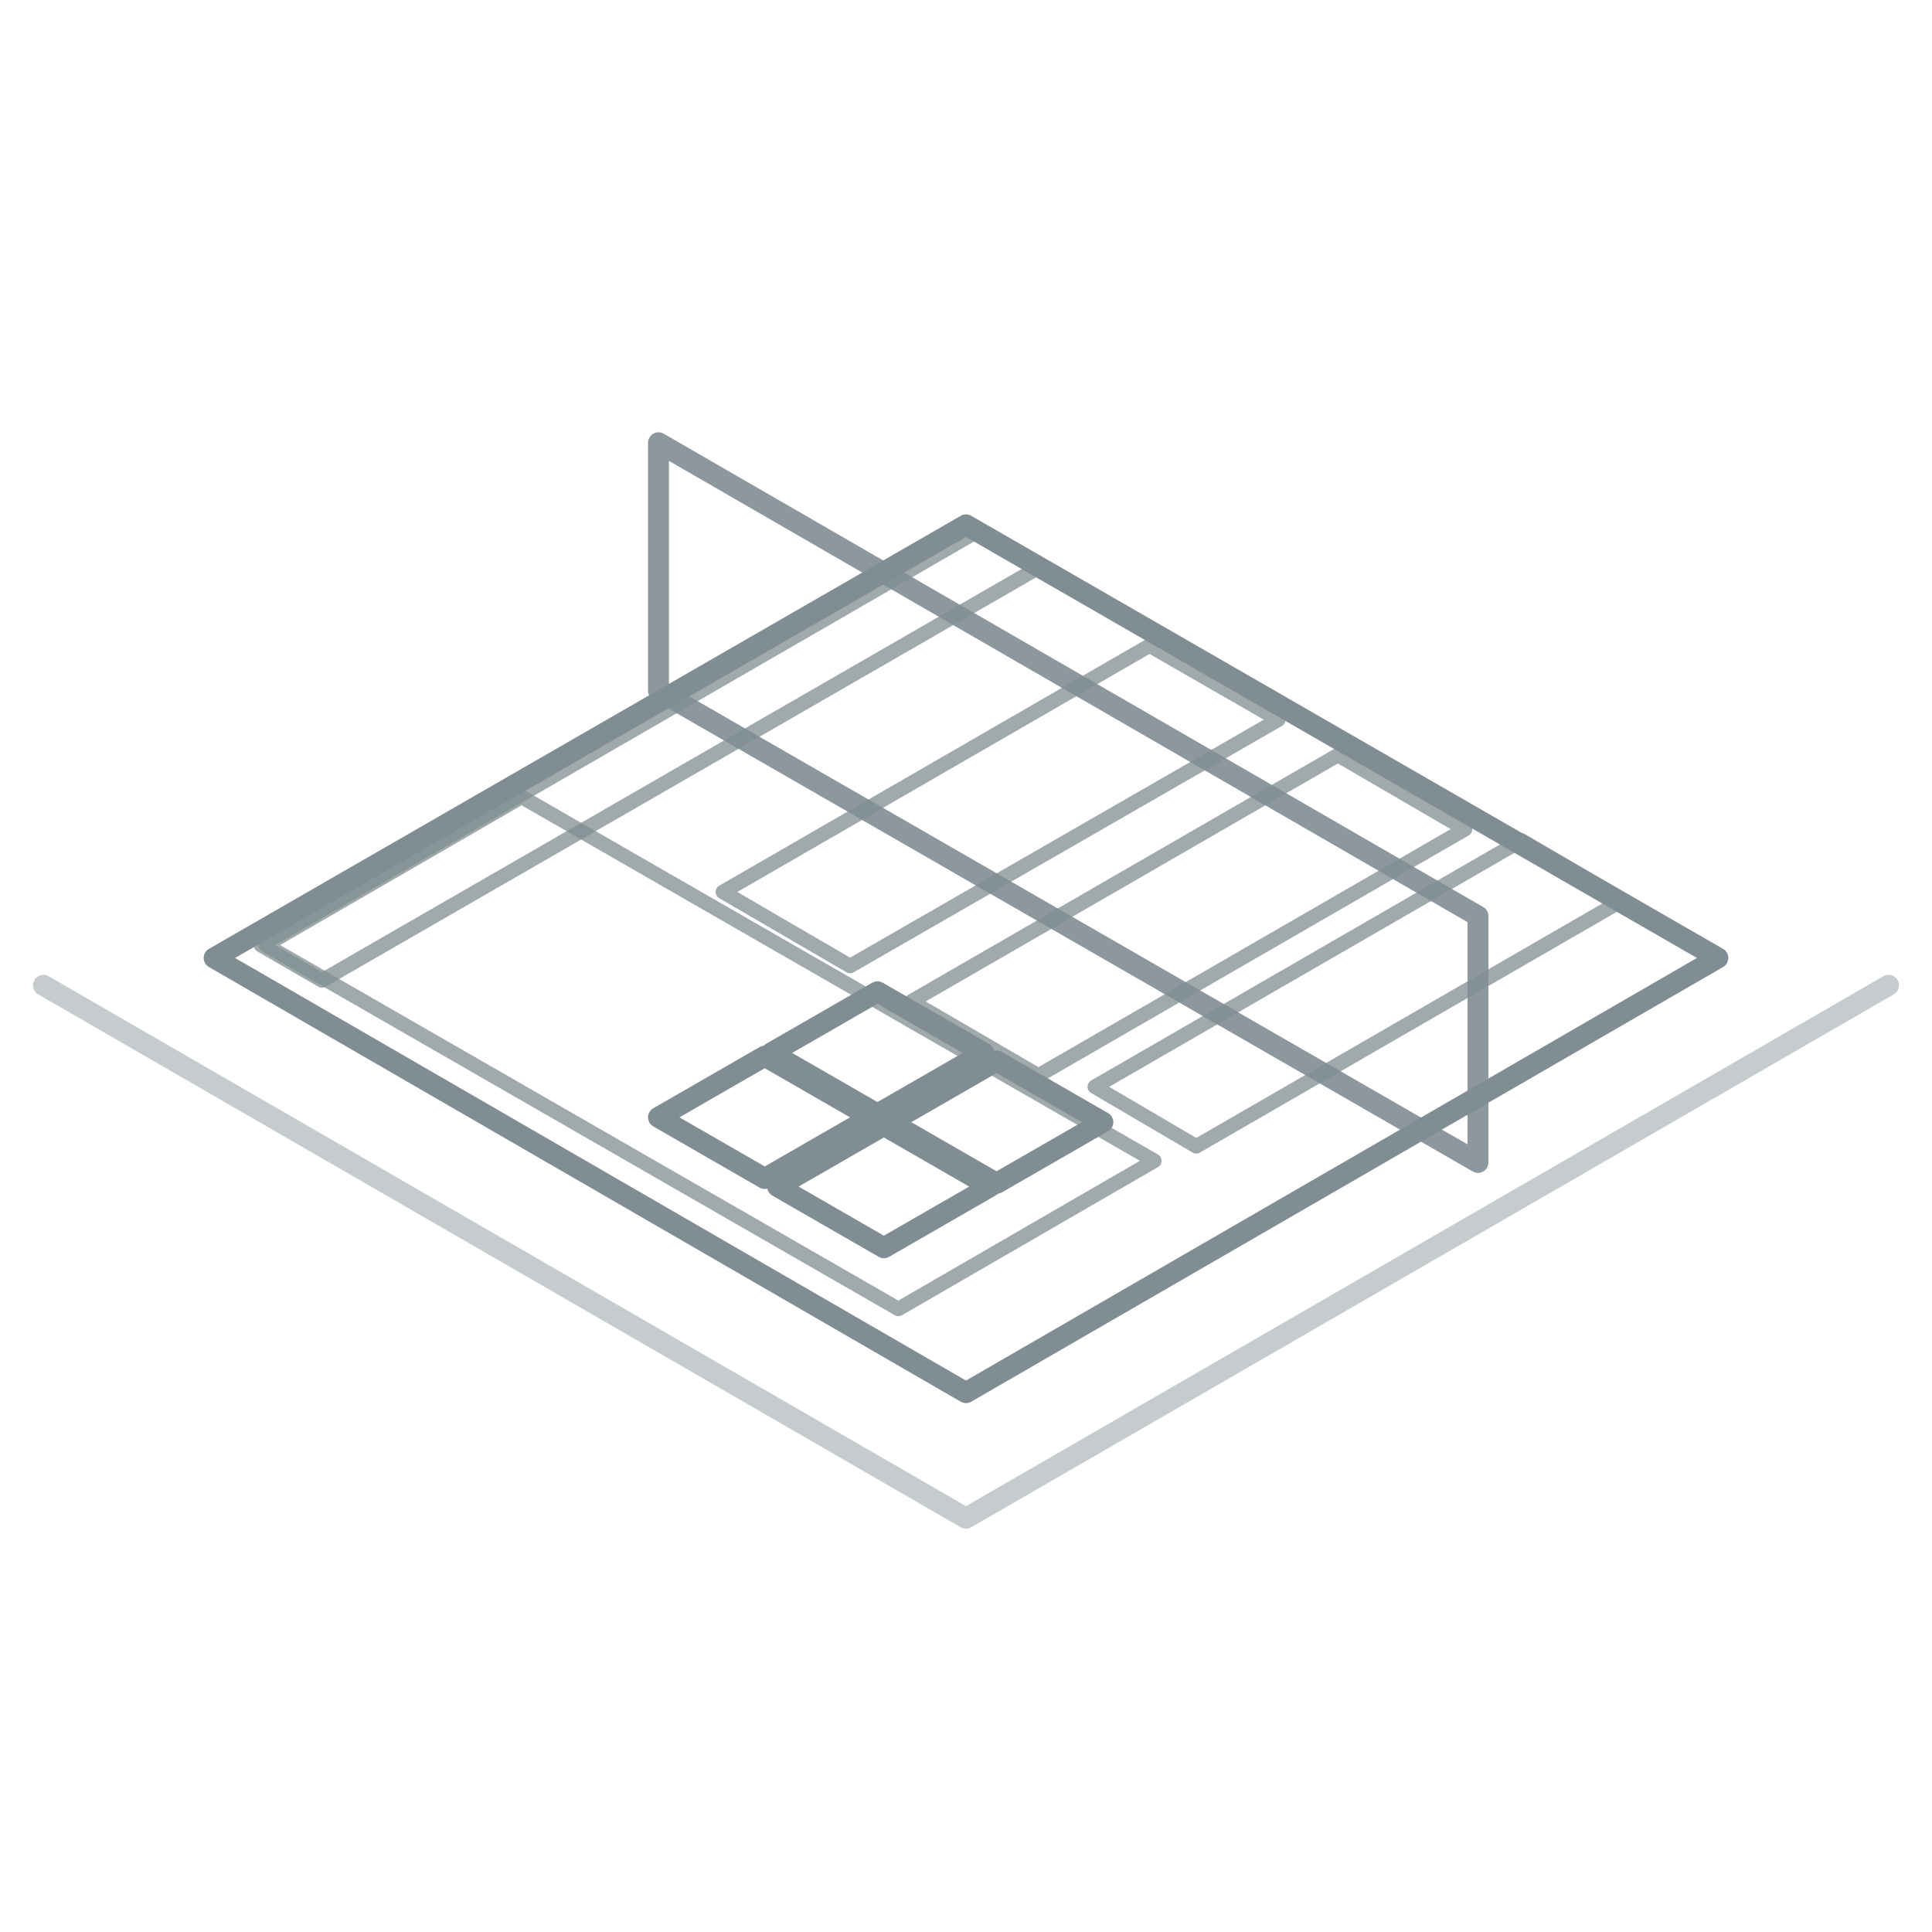
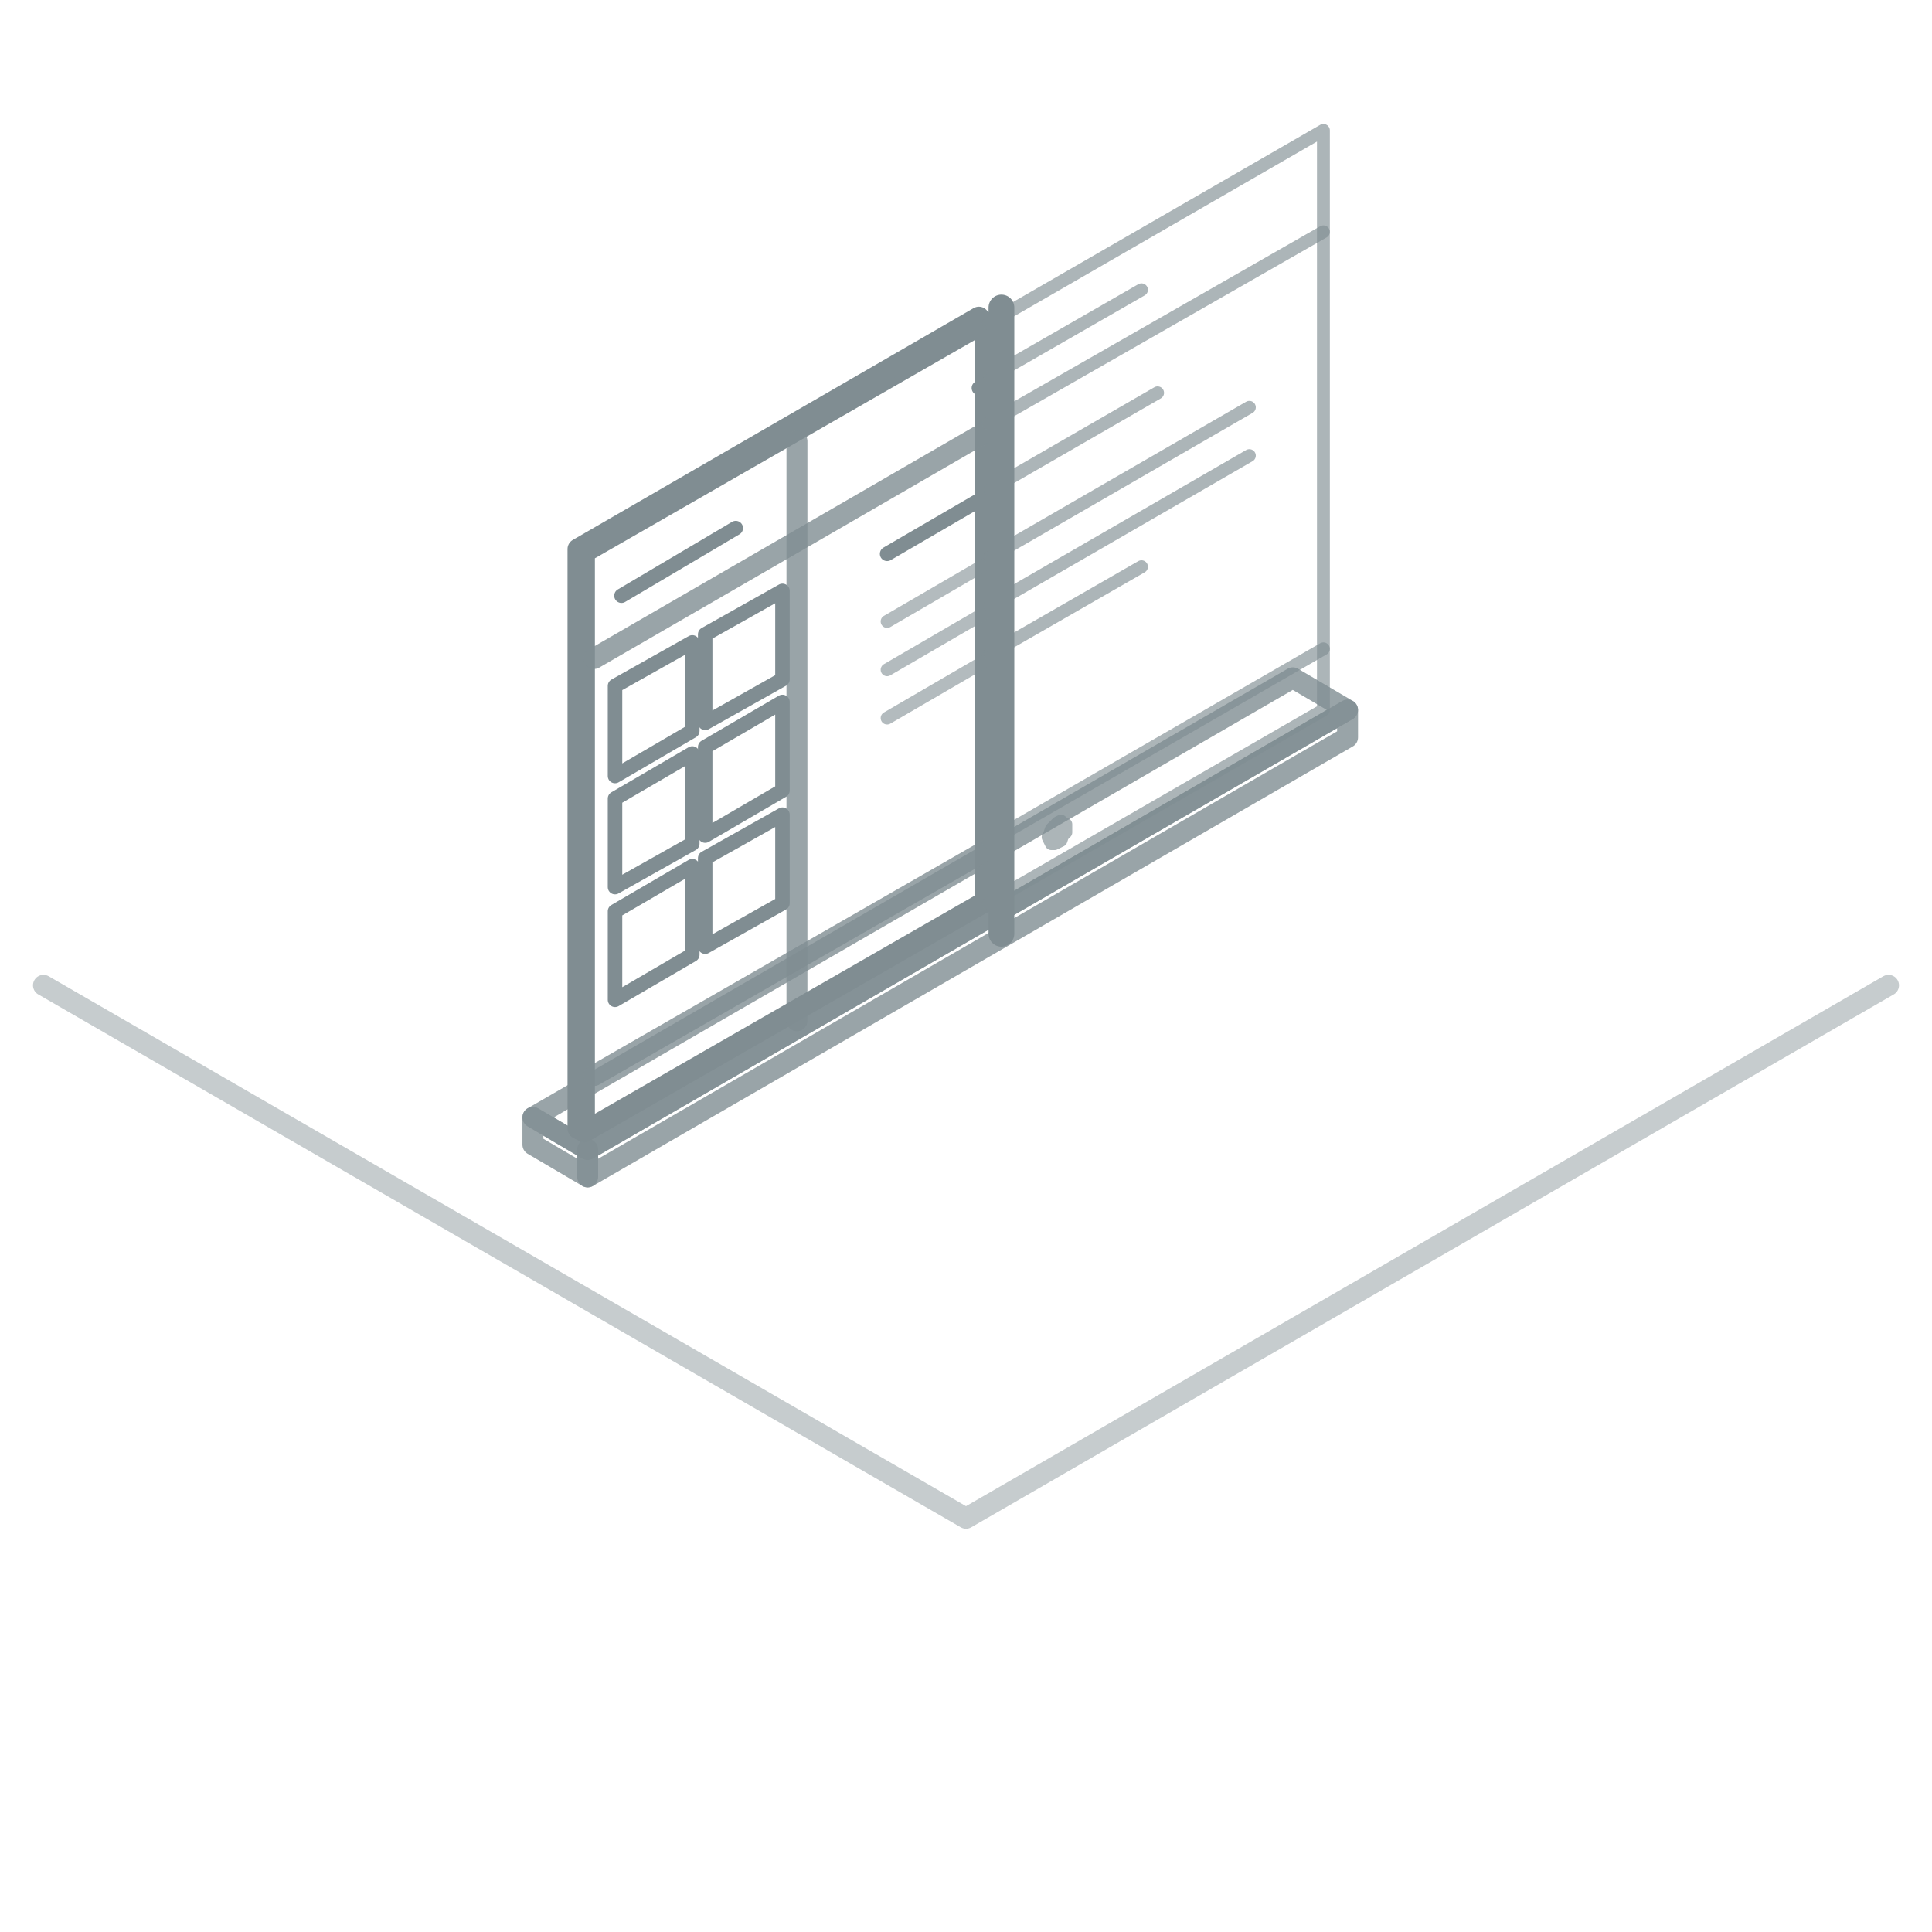
<svg xmlns="http://www.w3.org/2000/svg" viewBox="0 0 120 120" fill="none" stroke="#808d92" stroke-width="1.3" stroke-linecap="round" stroke-linejoin="round">
  <path d="M117.3 61.2 L60.0 94.3 L2.7 61.2" opacity="0.45" />
-   <path d="M20.0 60.9 L64.6 35.2 L60.7 33.0 L16.2 58.7 Z" stroke-width="0.9" opacity="0.75" />
-   <path d="M74.3 71.2 L100.8 55.9 L94.5 52.2 L68.0 67.5 Z" stroke-width="0.9" opacity="0.75" />
-   <path d="M60.0 86.5 L106.7 59.5 L60.0 32.6 L13.3 59.5 Z" />
-   <path d="M55.8 81.3 L71.7 72.1 L32.4 49.5 L16.5 58.7 Z" stroke-width="0.9" opacity="0.75" />
-   <path d="M64.5 66.8 L91.0 51.5 L83.1 46.9 L56.6 62.2 Z" stroke-width="0.9" opacity="0.75" />
-   <path d="M52.8 60.0 L79.4 44.7 L71.4 40.1 L44.9 55.4 Z" stroke-width="0.9" opacity="0.75" />
-   <path d="M54.9 77.5 L61.5 73.7 L54.9 69.9 L48.3 73.7 Z" />
-   <path d="M61.9 73.5 L68.5 69.7 L61.9 65.9 L55.3 69.7 Z" />
-   <path d="M47.5 73.2 L54.1 69.4 L47.5 65.6 L40.9 69.4 Z" />
-   <path d="M54.5 69.2 L61.1 65.4 L54.5 61.6 L47.9 65.4 Z" />
-   <path d="M91.8 72.2 L40.9 42.9 L40.9 27.5 L91.8 56.9 Z" stroke-width="1.3" opacity="0.9" />
+   <path d="M36.5 73.1 L33.1 71.1 L33.1 69.4 L36.5 71.4 Z" opacity="0.8" />
+   <path d="M36.5 73.1 L83.7 45.8 L83.7 44.1 L36.5 71.4 Z" opacity="0.8" />
+   <path d="M36.5 71.4 L83.7 44.1 L80.3 42.1 L33.1 69.4 Z" opacity="0.8" />
+   <path d="M36.3 70.3 L61.2 56.0 L61.2 20.0 L36.3 34.3 Z" />
+   <path d="M36.3 70.3 L35.9 70.1 L35.9 34.1 L60.8 19.7" />
+   <path d="M49.5 63.4 L49.5 27.4" opacity="0.8" />
+   <path d="M36.9 40.9 L61.8 26.5" opacity="0.8" />
+   <path d="M36.9 66.8 L61.8 52.5" opacity="0.8" />
+   <path d="M38.2 48.2 L43.0 45.4 L43.0 39.9 L38.2 42.6 Z" stroke-width="0.9" />
+   <path d="M43.8 44.9 L48.6 42.2 L48.6 36.7 L43.8 39.4 Z" stroke-width="0.9" />
+   <path d="M38.2 55.1 L43.0 52.4 L43.0 46.8 L38.2 49.6 Z" stroke-width="0.9" />
+   <path d="M43.8 51.9 L48.6 49.1 L48.6 43.6 L43.8 46.4 Z" stroke-width="0.9" />
+   <path d="M38.2 62.1 L43.0 59.3 L43.0 53.8 L38.2 56.6 Z" stroke-width="0.9" />
+   <path d="M43.8 58.8 L48.6 56.1 L48.6 50.6 L43.8 53.3 Z" stroke-width="0.9" />
+   <path d="M38.6 37.0 L45.7 32.8" stroke-width="0.9" />
+   <path d="M60.8 24.1 L61.8 23.5" stroke-width="0.9" />
+   <path d="M55.1 34.4 L61.8 30.5" stroke-width="0.9" />
+   <path d="M55.1 38.6 L61.8 34.7" stroke-width="0.8" opacity="0.6" />
+   <path d="M55.1 41.6 L61.8 37.7" stroke-width="0.8" opacity="0.6" />
+   <path d="M55.1 44.6 L61.8 40.7" stroke-width="0.8" opacity="0.6" />
+   <path d="M61.4 20.1 L82.2 8.1 L82.2 44.1 L61.4 56.1" stroke-width="0.8" opacity="0.65" />
+   <path d="M61.4 26.3 L82.2 14.4" stroke-width="0.8" opacity="0.65" />
+   <path d="M61.4 52.3 L82.2 40.3" stroke-width="0.8" opacity="0.65" />
+   <path d="M61.5 23.4 L70.9 18.0" stroke-width="0.8" opacity="0.65" />
+   <path d="M61.5 30.4 L71.9 24.4" stroke-width="0.8" opacity="0.65" />
+   <path d="M61.5 34.6 L77.6 25.3" stroke-width="0.8" opacity="0.65" />
+   <path d="M61.5 37.6 L77.6 28.3" stroke-width="0.8" opacity="0.65" />
+   <path d="M61.5 40.6 L70.9 35.2" stroke-width="0.8" opacity="0.65" />
+   <path d="M66.2 51.4 L66.2 51.2 L66.0 51.1 L65.9 51.0 L65.7 51.1 L65.5 51.3 L65.3 51.5 L65.2 51.8 L65.1 52.0 L65.2 52.2 L65.3 52.4 L65.5 52.4 L65.7 52.3 L65.9 52.2 L66.0 51.9 L66.2 51.7 L66.2 51.4" stroke-width="0.8" opacity="0.65" />
+   <path d="M62.2 58.0 L62.2 19.1" stroke-width="1.6" />
</svg>
